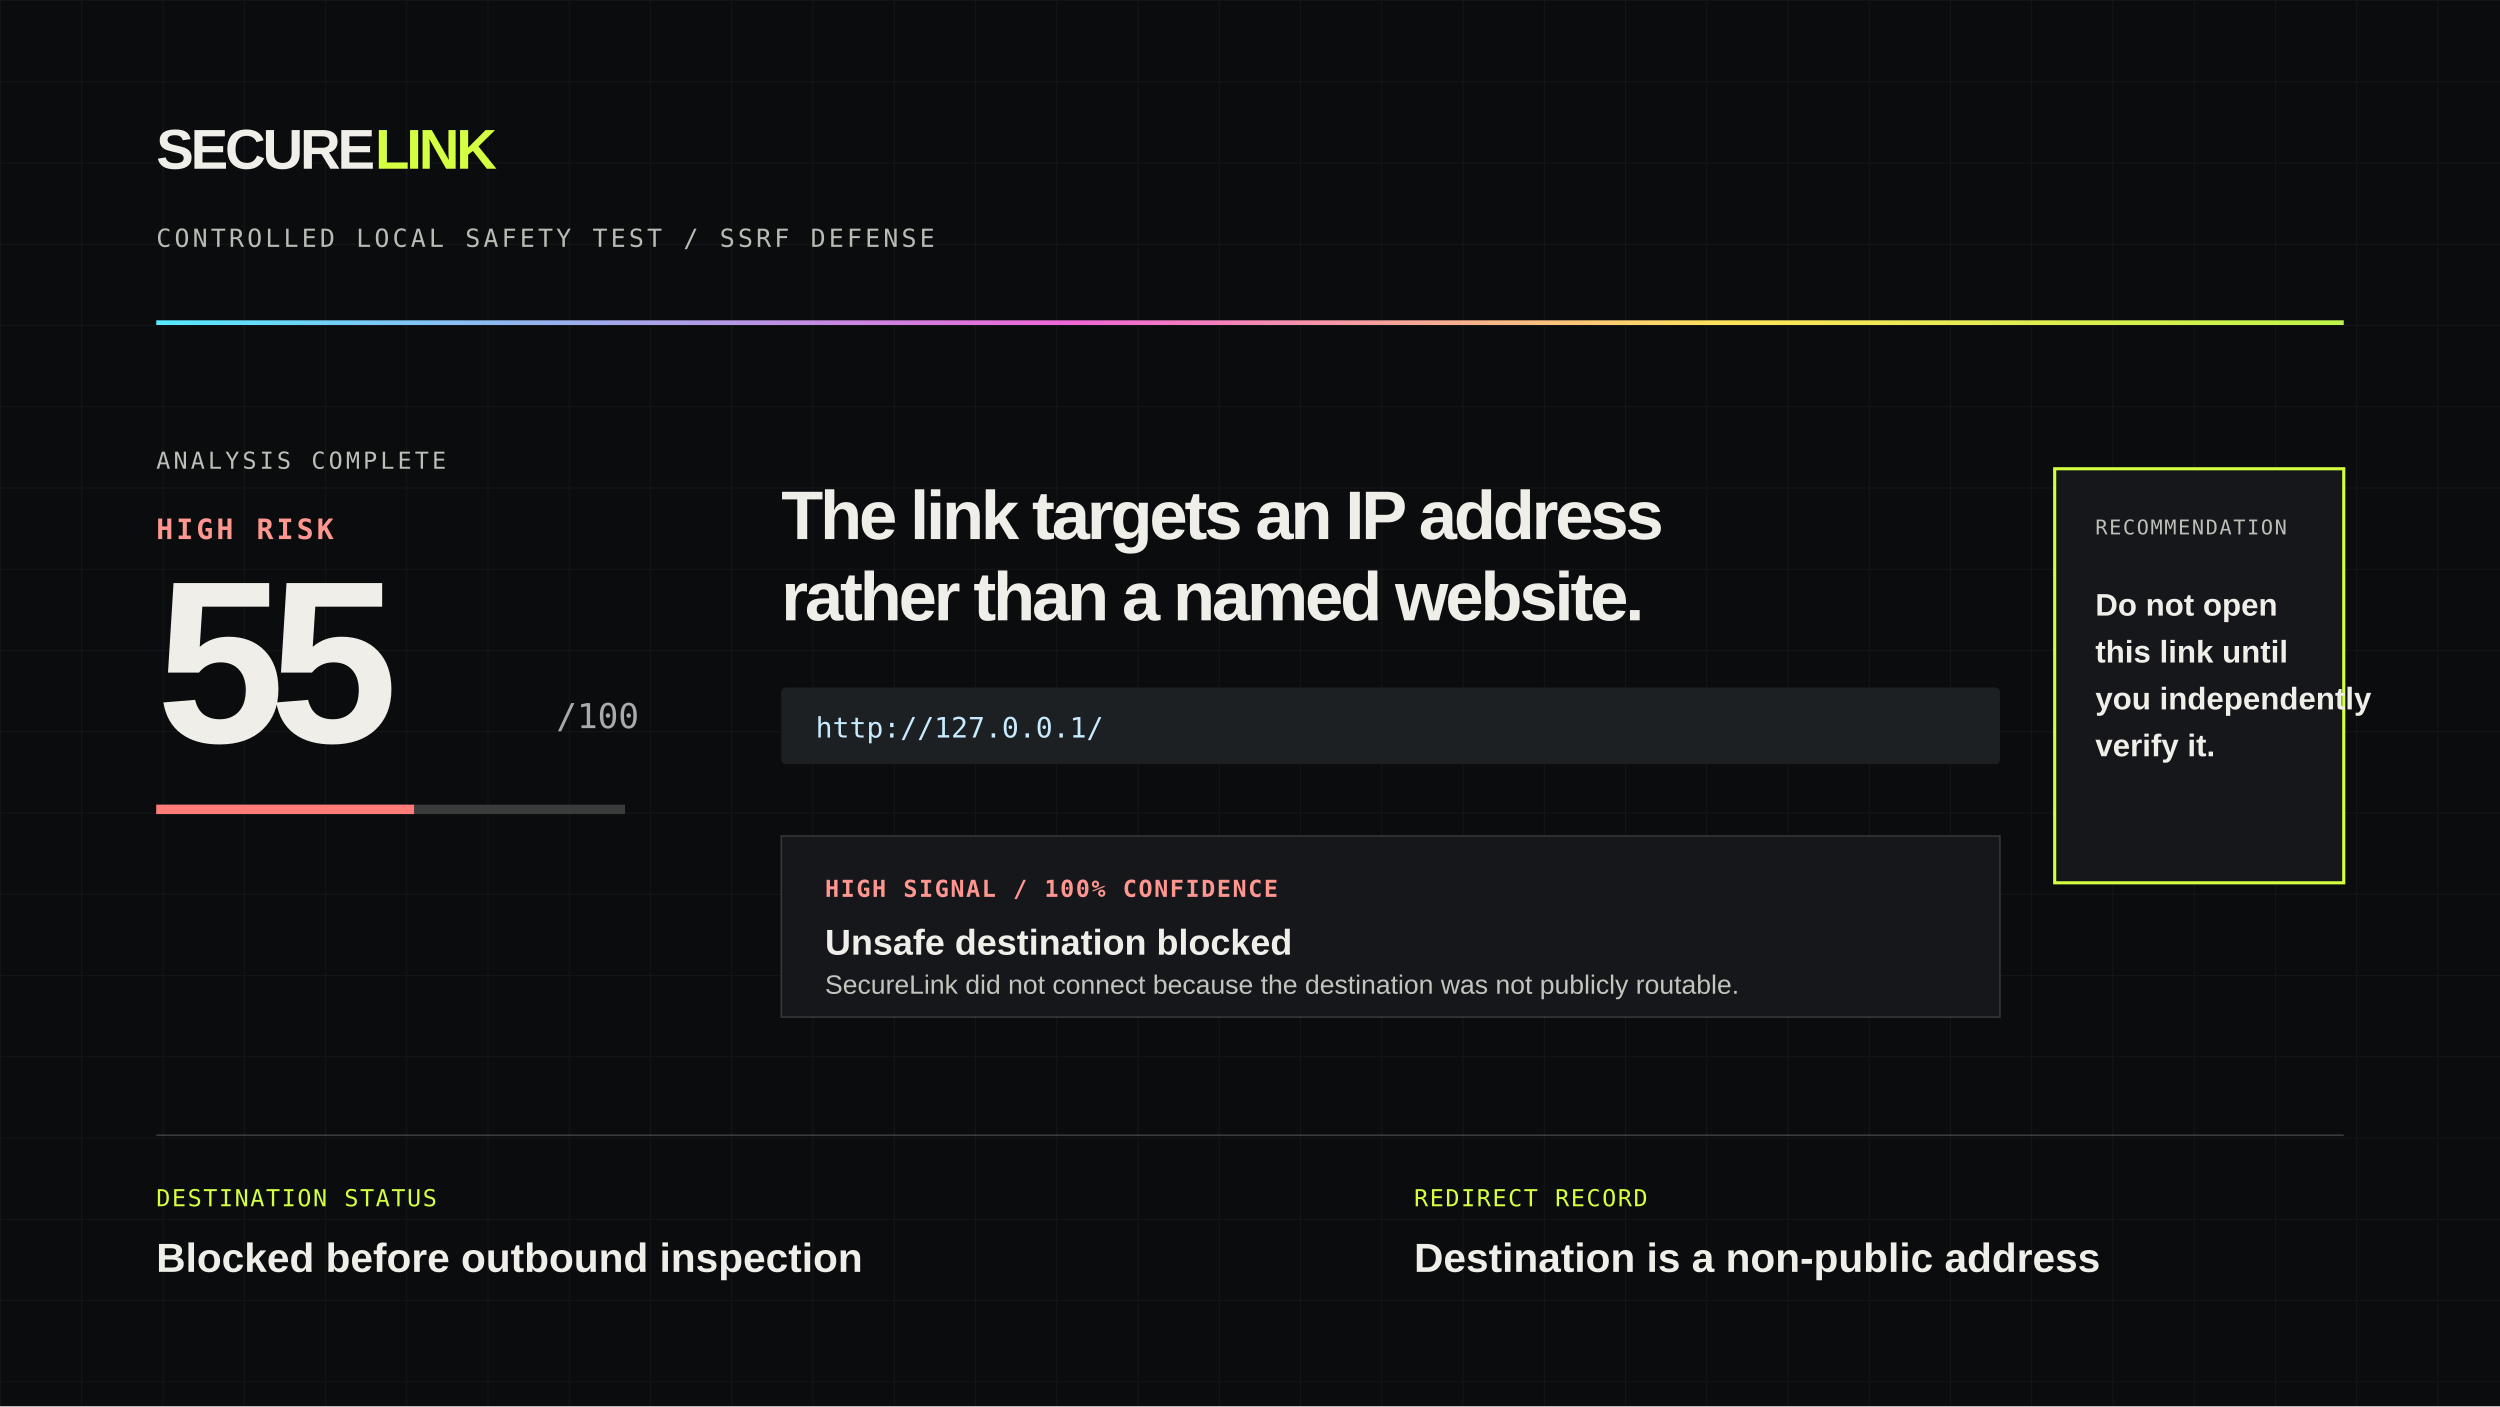
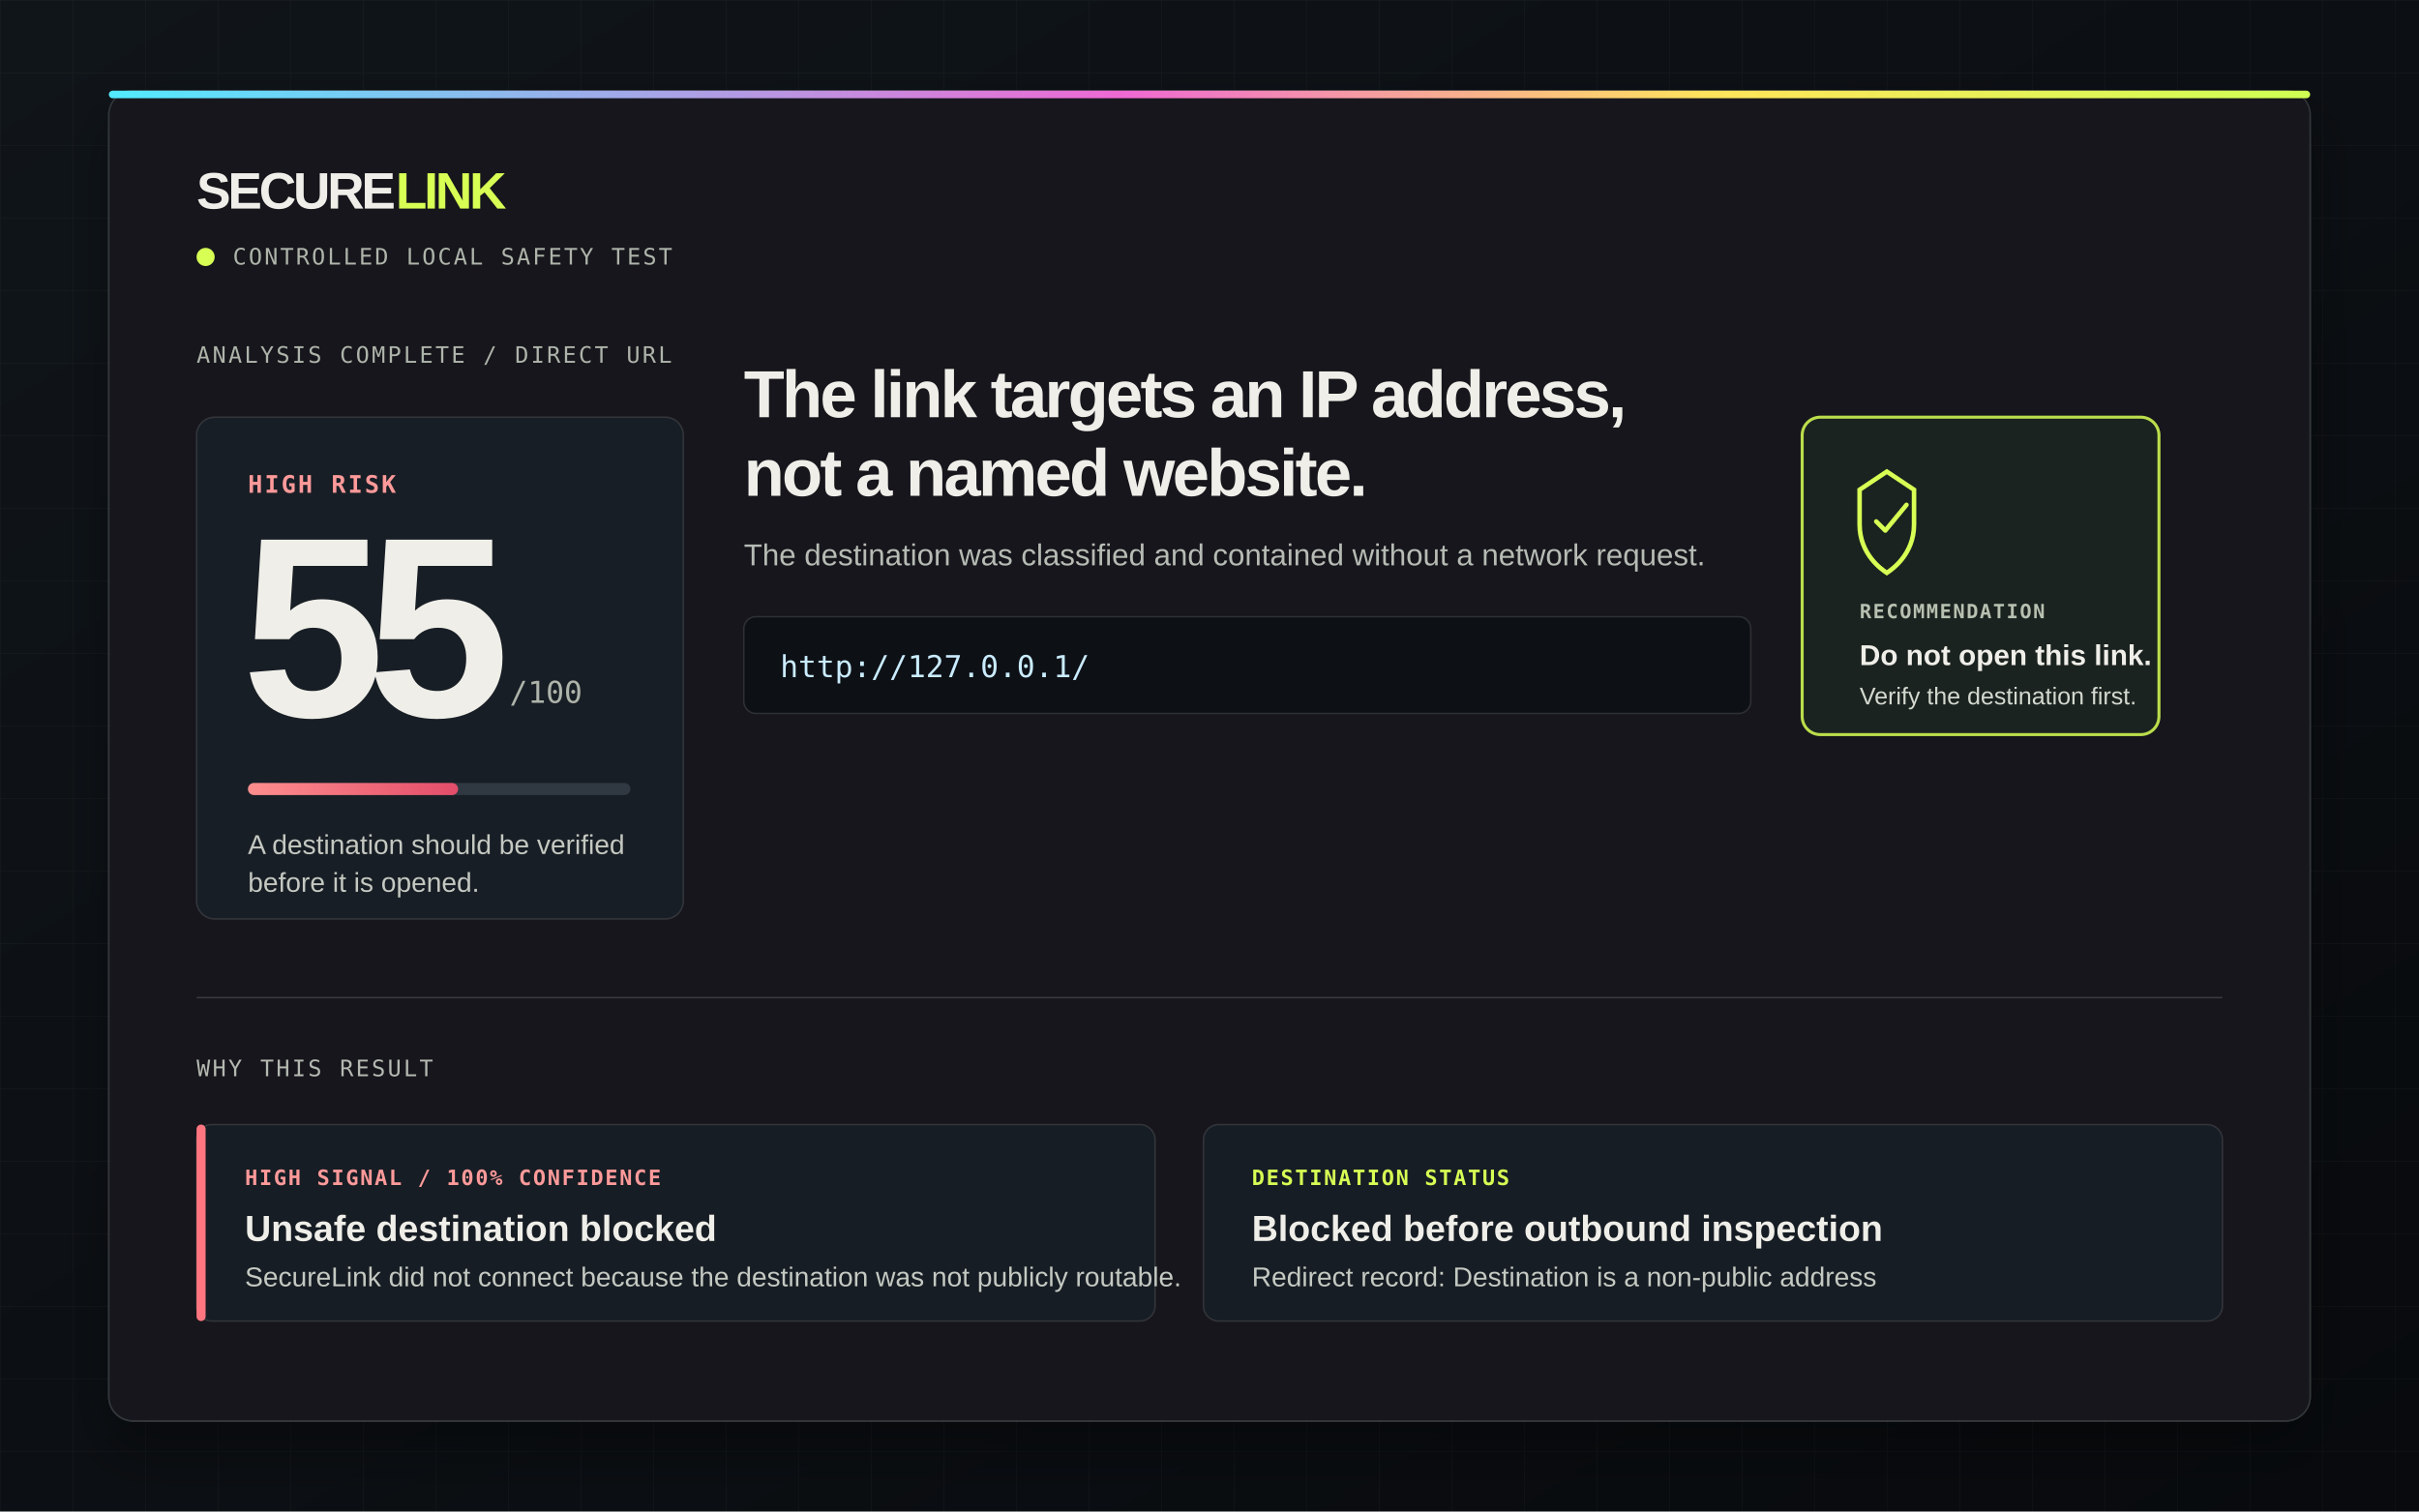
- <svg xmlns="http://www.w3.org/2000/svg" width="1600" height="900" viewBox="0 0 1600 900" role="img" aria-labelledby="title description">
+ <svg xmlns="http://www.w3.org/2000/svg" width="1600" height="1000" viewBox="0 0 1600 1000" role="img" aria-labelledby="title description">
  <defs>
+     <linearGradient id="page" x1="0" x2="1" y1="0" y2="1">
+       <stop stop-color="#10151a" />
+       <stop offset="1" stop-color="#080a0d" />
+     </linearGradient>
    <linearGradient id="accent" x1="0" x2="1">
-       <stop offset="0" stop-color="#55eaff" />
-       <stop offset=".42" stop-color="#f066d7" />
-       <stop offset=".72" stop-color="#ffe45b" />
-       <stop offset="1" stop-color="#bff54a" />
+       <stop stop-color="#53eaff" />
+       <stop offset=".46" stop-color="#ef69d3" />
+       <stop offset=".73" stop-color="#ffe45b" />
+       <stop offset="1" stop-color="#cfff53" />
    </linearGradient>
-     <pattern id="grid" width="52" height="52" patternUnits="userSpaceOnUse">
-       <path d="M52 0H0V52" fill="none" stroke="#ffffff" stroke-opacity=".045" />
+     <linearGradient id="risk" x1="0" x2="1">
+       <stop stop-color="#ff8e8e" />
+       <stop offset="1" stop-color="#e34d69" />
+     </linearGradient>
+     <pattern id="grid" width="48" height="48" patternUnits="userSpaceOnUse">
+       <path d="M48 0H0V48" fill="none" stroke="#fff" stroke-opacity=".035" />
    </pattern>
+     <filter id="shadow" x="-10%" y="-10%" width="120%" height="125%">
+       <feDropShadow dx="0" dy="18" stdDeviation="18" flood-color="#000" flood-opacity=".35" />
+     </filter>
  </defs>
-   <rect width="1600" height="900" fill="#0b0c0e" />
-   <rect width="1600" height="900" fill="url(#grid)" />
+   <rect width="1600" height="1000" fill="url(#page)" />
+   <rect width="1600" height="1000" fill="url(#grid)" />
+   <rect x="72" y="60" width="1456" height="880" rx="16" fill="#12171d" stroke="#ffffff" stroke-opacity=".14" filter="url(#shadow)" />
+   <rect x="72" y="60" width="1456" height="5" rx="2.5" fill="url(#accent)" />
  <g fill="#efeee8" font-family="Arial, Helvetica, sans-serif">
-     <text x="100" y="108" font-size="36" font-weight="800" letter-spacing="-2">SECURE<tspan fill="#d5ff41">LINK</tspan>
+     <text x="130" y="138" font-size="34" font-weight="800" letter-spacing="-2">SECURE<tspan fill="#d7ff54">LINK</tspan>
    </text>
-     <text x="100" y="158" fill="#b9bbb4" font-family="monospace" font-size="16" letter-spacing="2">CONTROLLED LOCAL SAFETY TEST / SSRF DEFENSE</text>
-     <rect x="100" y="205" width="1400" height="3" fill="url(#accent)" />
-     <text x="100" y="300" fill="#bdbeb8" font-family="monospace" font-size="15" letter-spacing="2">ANALYSIS COMPLETE</text>
-     <text x="100" y="345" fill="#ff9690" font-family="monospace" font-size="18" font-weight="700" letter-spacing="2">HIGH RISK</text>
-     <text x="100" y="475" font-size="148" font-weight="800" letter-spacing="-10">55</text>
-     <text x="356" y="466" fill="#aaa" font-family="monospace" font-size="22">/100</text>
-     <rect x="100" y="515" width="300" height="6" fill="#3a3c3c" />
-     <rect x="100" y="515" width="165" height="6" fill="#ff7c78" />
-     <text x="500" y="345" font-size="44" font-weight="700" letter-spacing="-2">The link targets an IP address</text>
-     <text x="500" y="397" font-size="44" font-weight="700" letter-spacing="-2">rather than a named website.</text>
-     <rect x="500" y="440" width="780" height="49" rx="3" fill="#1d2023" />
-     <text x="522" y="472" fill="#c8eaff" font-family="monospace" font-size="18">http://127.0.0.1/</text>
-     <rect x="500" y="535" width="780" height="116" fill="#15171a" stroke="#ffffff" stroke-opacity=".16" />
-     <text x="528" y="574" fill="#ff9690" font-family="monospace" font-size="15" font-weight="700" letter-spacing="1">HIGH SIGNAL / 100% CONFIDENCE</text>
-     <text x="528" y="611" font-size="23" font-weight="700">Unsafe destination blocked</text>
-     <text x="528" y="636" fill="#c3c4bd" font-size="17">SecureLink did not connect because the destination was not publicly routable.</text>
-     <rect x="1315" y="300" width="185" height="265" fill="#15171a" stroke="#d5ff41" stroke-width="2" />
-     <text x="1341" y="342" fill="#bdbeb8" font-family="monospace" font-size="13" letter-spacing="1">RECOMMENDATION</text>
-     <text x="1341" y="394" font-size="20" font-weight="700">Do not open</text>
-     <text x="1341" y="424" font-size="20" font-weight="700">this link until</text>
-     <text x="1341" y="454" font-size="20" font-weight="700">you independently</text>
-     <text x="1341" y="484" font-size="20" font-weight="700">verify it.</text>
-     <rect x="100" y="726" width="1400" height="1" fill="#ffffff" fill-opacity=".2" />
-     <text x="100" y="772" fill="#d5ff41" font-family="monospace" font-size="15" letter-spacing="1">DESTINATION STATUS</text>
-     <text x="100" y="814" font-size="26" font-weight="700">Blocked before outbound inspection</text>
-     <text x="905" y="772" fill="#d5ff41" font-family="monospace" font-size="15" letter-spacing="1">REDIRECT RECORD</text>
-     <text x="905" y="814" font-size="26" font-weight="700">Destination is a non-public address</text>
+     <rect x="130" y="164" width="12" height="12" rx="6" fill="#d7ff54" />
+     <text x="154" y="175" fill="#aeb4aa" font-family="monospace" font-size="15" letter-spacing="1.4">CONTROLLED LOCAL SAFETY TEST</text>
+     <text x="130" y="240" fill="#aeb4aa" font-family="monospace" font-size="15" letter-spacing="1.5">ANALYSIS COMPLETE / DIRECT URL</text>
+     <rect x="130" y="276" width="322" height="332" rx="12" fill="#181e25" stroke="#ffffff" stroke-opacity=".12" />
+     <text x="164" y="326" fill="#ff9a9a" font-family="monospace" font-size="16" font-weight="700" letter-spacing="1.4">HIGH RISK</text>
+     <text x="160" y="474" font-size="170" font-weight="800" letter-spacing="-12">55</text>
+     <text x="337" y="465" fill="#aeb4aa" font-family="monospace" font-size="20">/100</text>
+     <rect x="164" y="518" width="253" height="8" rx="4" fill="#303842" />
+     <rect x="164" y="518" width="139" height="8" rx="4" fill="url(#risk)" />
+     <text x="164" y="565" fill="#c4c8c1" font-size="18">A destination should be verified</text>
+     <text x="164" y="590" fill="#c4c8c1" font-size="18">before it is opened.</text>
+     <g transform="translate(492 276)">
+       <text font-size="44" font-weight="700" letter-spacing="-1.7">The link targets an IP address,</text>
+       <text y="52" font-size="44" font-weight="700" letter-spacing="-1.7">not a named website.</text>
+       <text y="98" fill="#b6bbb4" font-size="20">The destination was classified and contained without a network request.</text>
+       <rect y="132" width="666" height="64" rx="8" fill="#0d1116" stroke="#ffffff" stroke-opacity=".12" />
+       <text x="24" y="172" fill="#caecff" font-family="monospace" font-size="20">http://127.0.0.1/</text>
+     </g>
+     <g transform="translate(1192 276)">
+       <rect width="236" height="210" rx="12" fill="#1b2320" stroke="#d7ff54" stroke-opacity=".85" stroke-width="2" />
+       <path d="M38 48l18-12 18 12v23c0 20-15 30-18 32-3-2-18-12-18-32V48z" fill="none" stroke="#d7ff54" stroke-width="3" />
+       <path d="M49 69l6 6 14-17" fill="none" stroke="#d7ff54" stroke-linecap="round" stroke-linejoin="round" stroke-width="3" />
+       <text x="38" y="133" fill="#b8c1b1" font-family="monospace" font-size="13" font-weight="700" letter-spacing="1">RECOMMENDATION</text>
+       <text x="38" y="164" font-size="19" font-weight="700">Do not open this link.</text>
+       <text x="38" y="190" fill="#d4d9d0" font-size="16">Verify the destination first.</text>
+     </g>
+     <line x1="130" y1="660" x2="1470" y2="660" stroke="#ffffff" stroke-opacity=".15" />
+     <text x="130" y="712" fill="#b4b9b1" font-family="monospace" font-size="15" letter-spacing="1.5">WHY THIS RESULT</text>
+     <g transform="translate(130 744)">
+       <rect width="634" height="130" rx="10" fill="#171d24" stroke="#ffffff" stroke-opacity=".12" />
+       <rect width="6" height="130" rx="3" fill="#ff7680" />
+       <text x="32" y="40" fill="#ff9a9a" font-family="monospace" font-size="14" font-weight="700" letter-spacing="1.1">HIGH SIGNAL / 100% CONFIDENCE</text>
+       <text x="32" y="77" font-size="24" font-weight="700">Unsafe destination blocked</text>
+       <text x="32" y="107" fill="#c4c9c2" font-size="18">SecureLink did not connect because the destination was not publicly routable.</text>
+     </g>
+     <g transform="translate(796 744)">
+       <rect width="674" height="130" rx="10" fill="#171d24" stroke="#ffffff" stroke-opacity=".12" />
+       <text x="32" y="40" fill="#d7ff54" font-family="monospace" font-size="14" font-weight="700" letter-spacing="1.1">DESTINATION STATUS</text>
+       <text x="32" y="77" font-size="24" font-weight="700">Blocked before outbound inspection</text>
+       <text x="32" y="107" fill="#c4c9c2" font-size="18">Redirect record: Destination is a non-public address</text>
+     </g>
  </g>
</svg>
